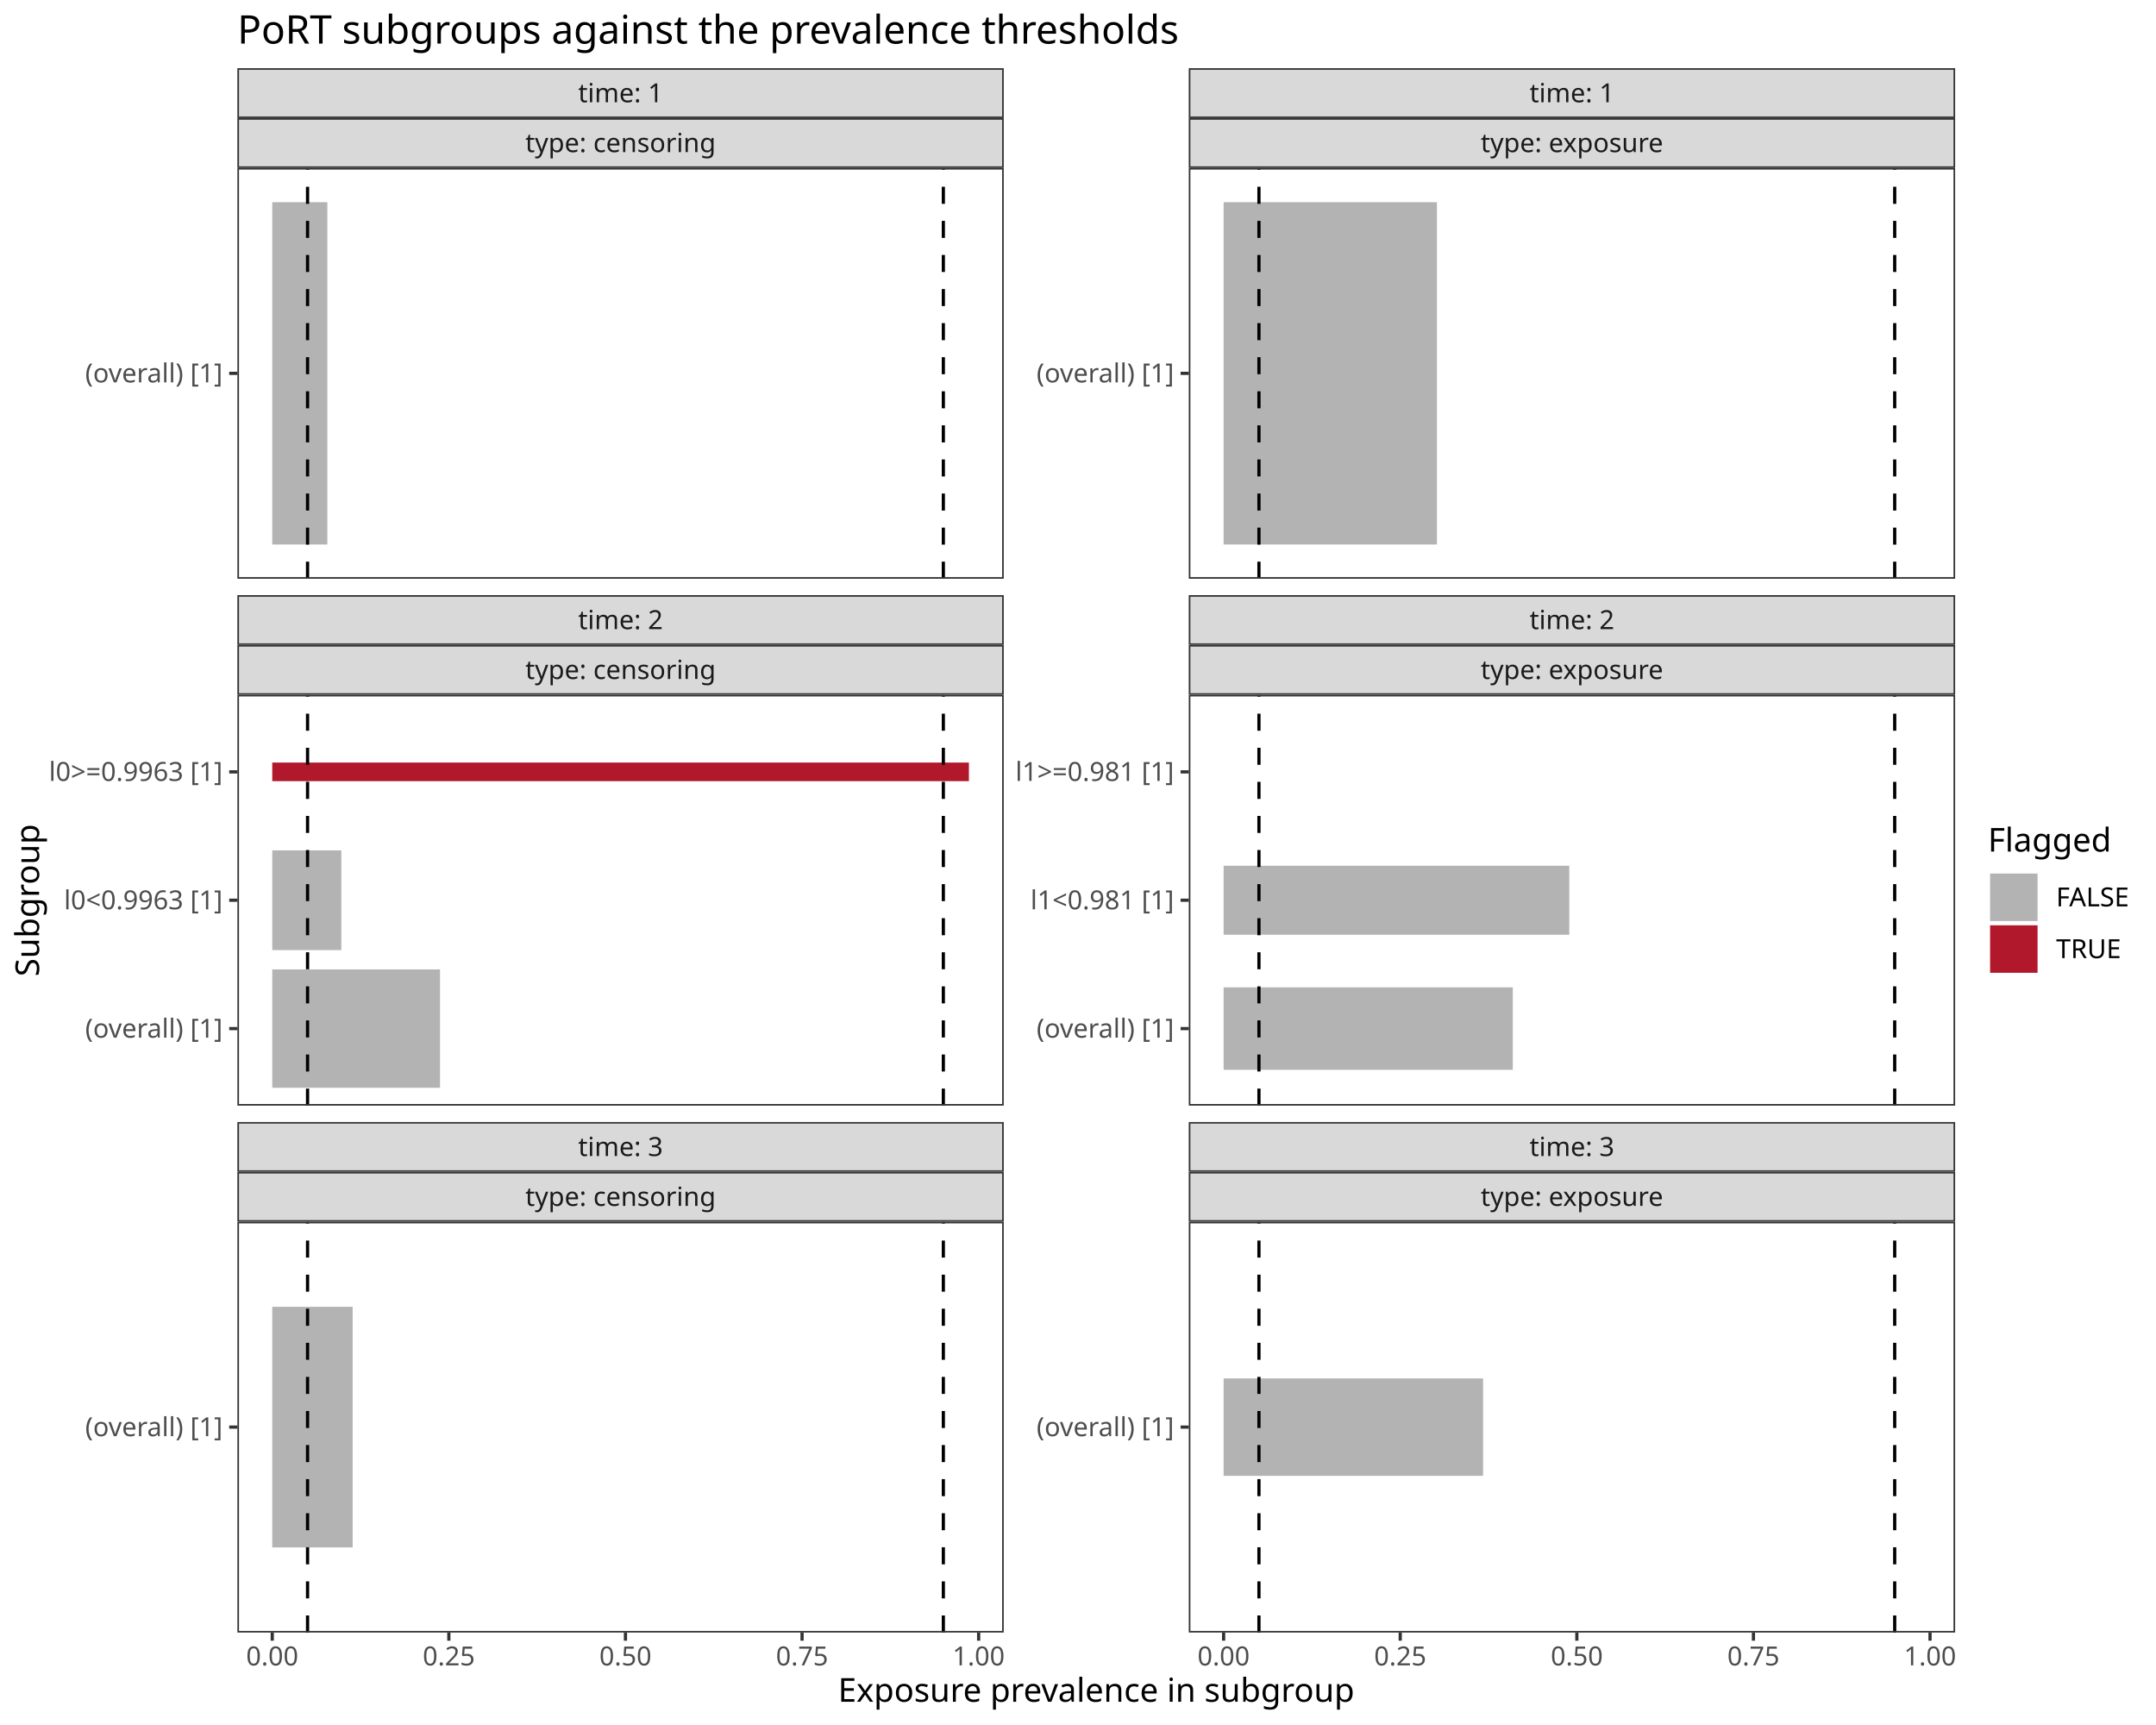
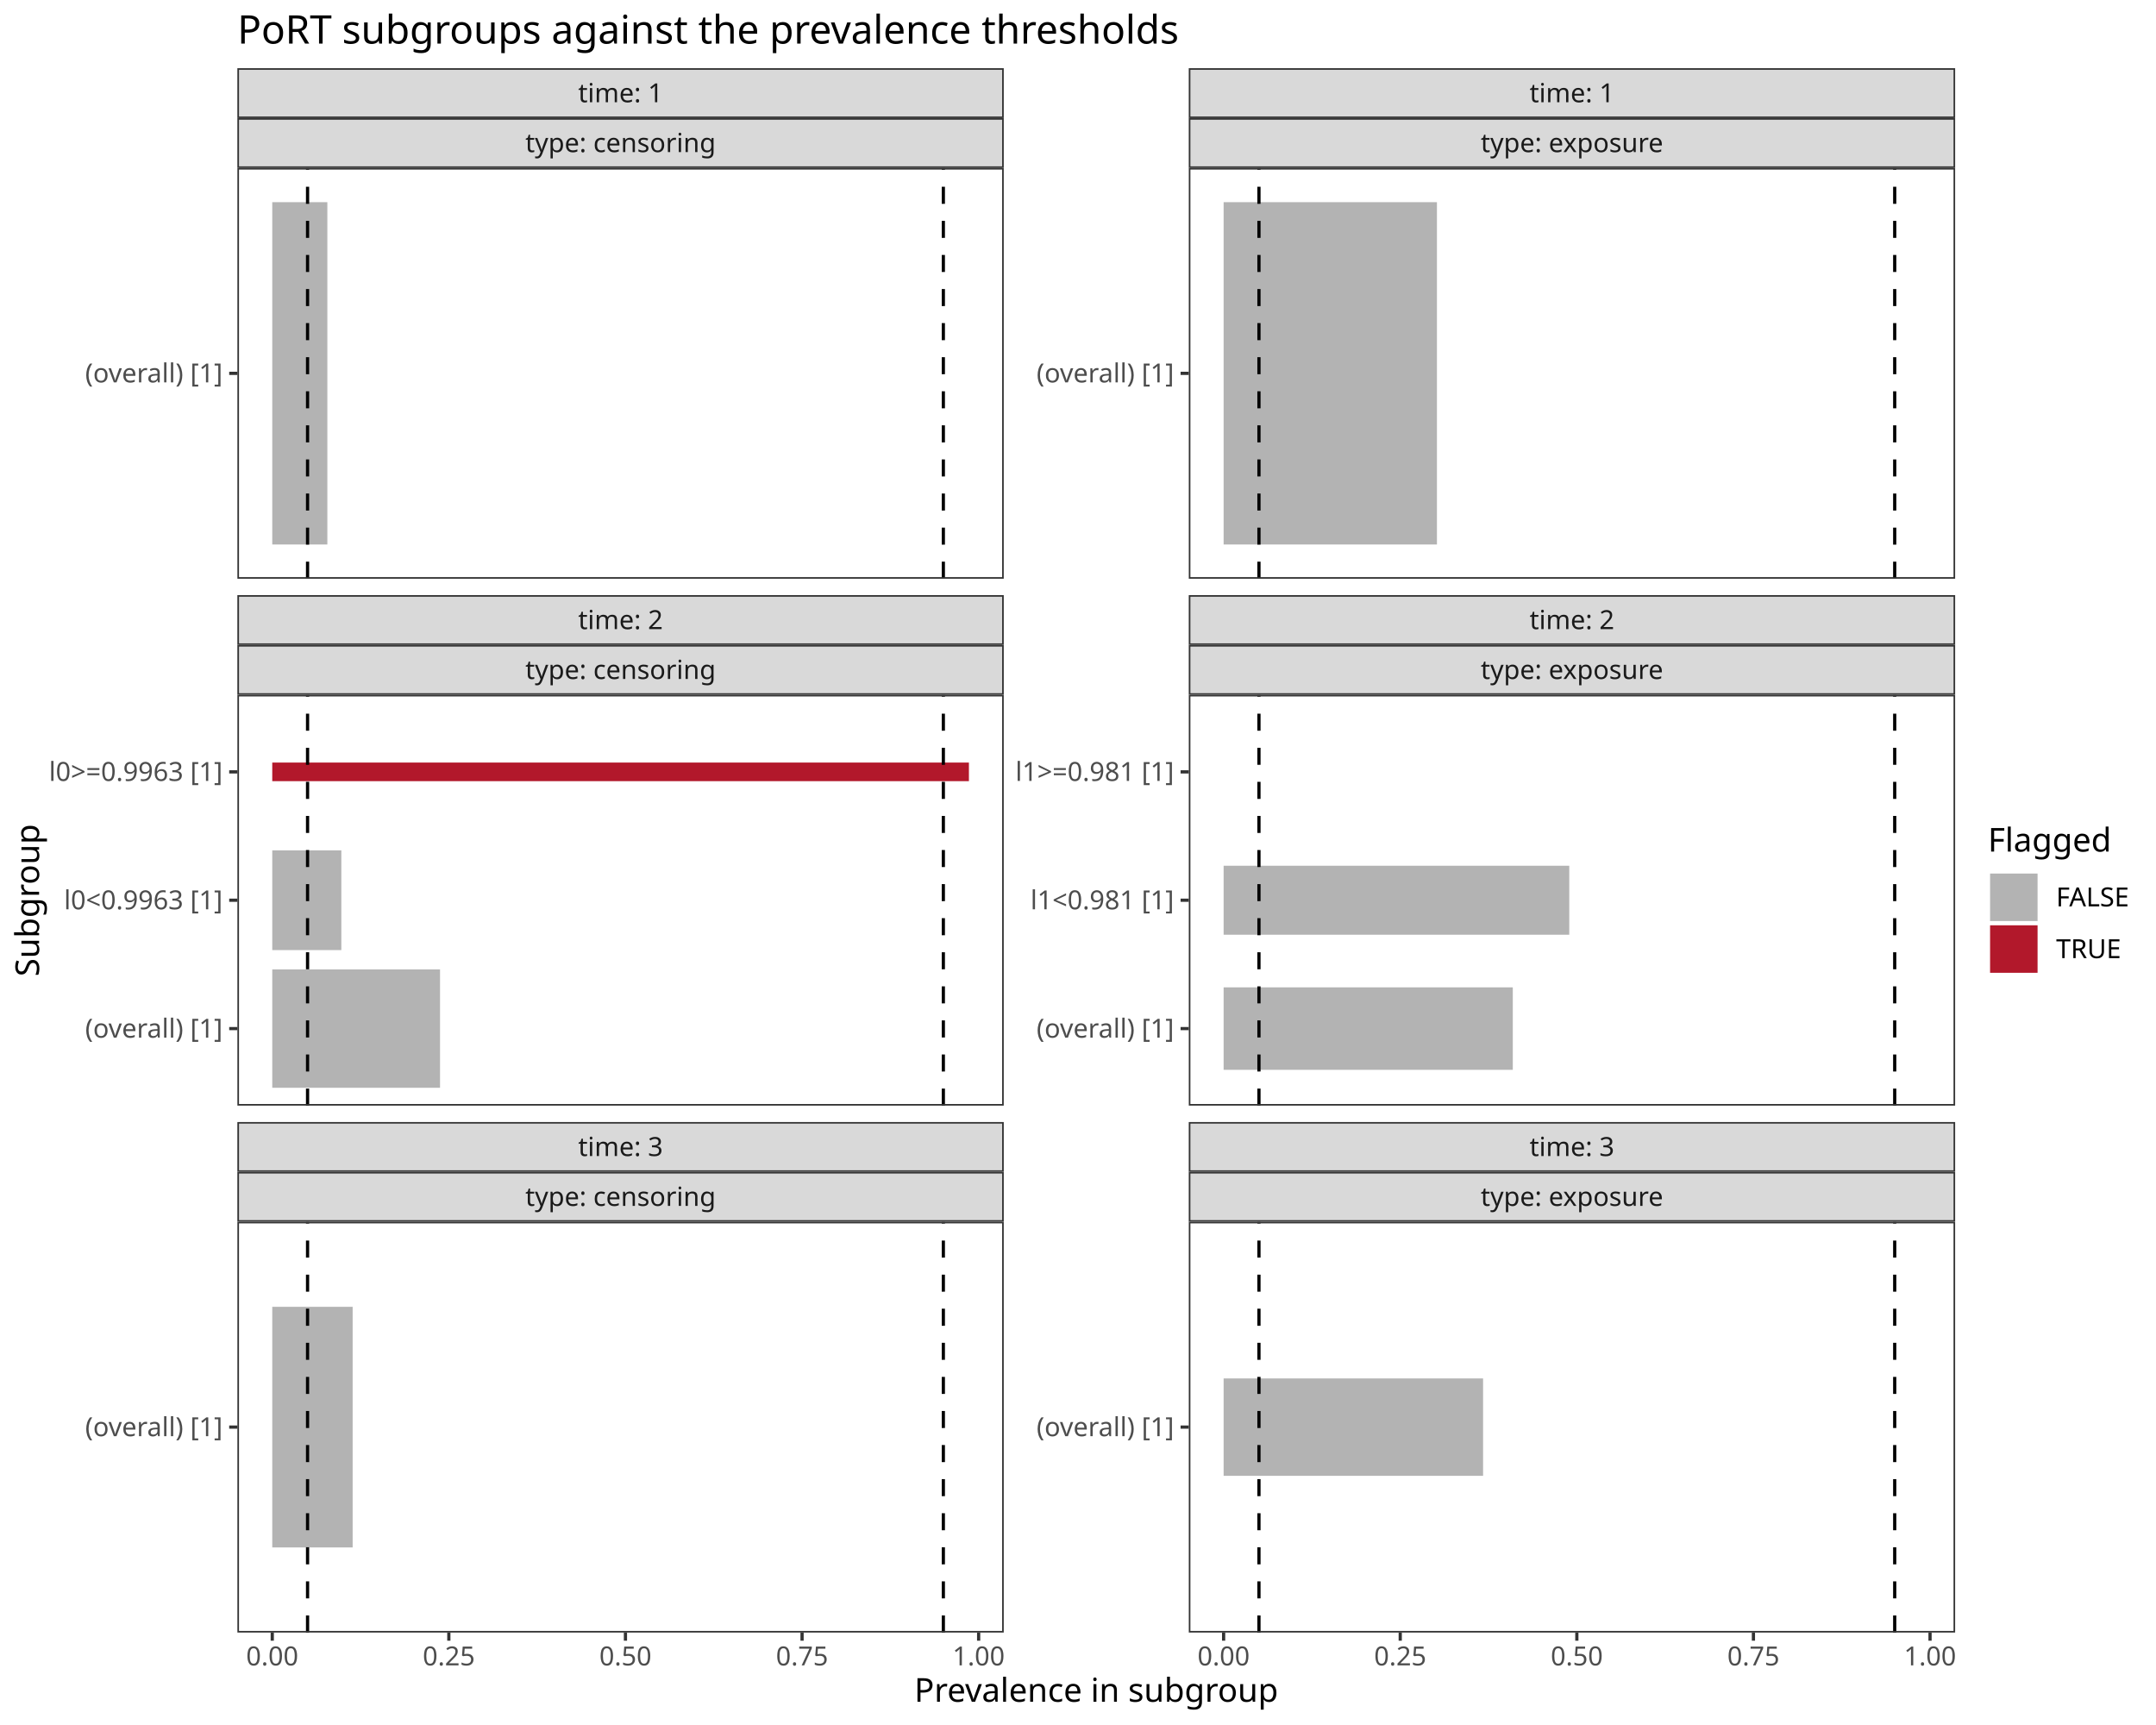
<svg xmlns="http://www.w3.org/2000/svg" class="svglite" data-engine-version="2.0" width="720.00pt" height="576.00pt" viewBox="0 0 720.00 576.00">
  <defs>
    <style type="text/css">
    .svglite line, .svglite polyline, .svglite polygon, .svglite path, .svglite rect, .svglite circle {
      fill: none;
      stroke: #000000;
      stroke-linecap: round;
      stroke-linejoin: round;
      stroke-miterlimit: 10.00;
    }
  </style>
  </defs>
  <rect width="100%" height="100%" style="stroke: none; fill: #FFFFFF;" />
  <defs>
    <clipPath id="cpMC4wMHw3MjAuMDB8MC4wMHw1NzYuMDA=">
      <rect x="0.00" y="0.00" width="720.00" height="576.00" />
    </clipPath>
  </defs>
  <g clip-path="url(#cpMC4wMHw3MjAuMDB8MC4wMHw1NzYuMDA=)">
    <rect x="0" y="0.00" width="720.00" height="576.00" style="stroke-width: 1.07; stroke: #FFFFFF; fill: #FFFFFF;" />
  </g>
  <defs>
    <clipPath id="cpNzkuMjh8MzM1LjIwfDU2LjA4fDE5My4yNA==">
      <rect x="79.28" y="56.08" width="255.92" height="137.16" />
    </clipPath>
  </defs>
  <g clip-path="url(#cpNzkuMjh8MzM1LjIwfDU2LjA4fDE5My4yNA==)">
    <rect x="79.28" y="56.08" width="255.92" height="137.16" style="stroke-width: 1.07; stroke: none; fill: #FFFFFF;" />
    <rect x="90.92" y="67.51" width="18.40" height="114.30" style="stroke-width: 1.07; stroke: none; stroke-linecap: butt; stroke-linejoin: miter; fill: #B3B3B3;" />
    <line x1="102.71" y1="193.24" x2="102.71" y2="56.08" style="stroke-width: 1.07; stroke-dasharray: 5.69,5.69; stroke-linecap: butt;" />
    <line x1="315.03" y1="193.24" x2="315.03" y2="56.08" style="stroke-width: 1.07; stroke-dasharray: 5.69,5.69; stroke-linecap: butt;" />
    <rect x="79.28" y="56.08" width="255.92" height="137.16" style="stroke-width: 1.07; stroke: #333333;" />
  </g>
  <g clip-path="url(#cpMC4wMHw3MjAuMDB8MC4wMHw1NzYuMDA=)">
</g>
  <defs>
    <clipPath id="cpNzkuMjh8MzM1LjIwfDIzMi4wMnwzNjkuMTg=">
      <rect x="79.28" y="232.02" width="255.92" height="137.16" />
    </clipPath>
  </defs>
  <g clip-path="url(#cpNzkuMjh8MzM1LjIwfDIzMi4wMnwzNjkuMTg=)">
    <rect x="79.28" y="232.02" width="255.92" height="137.16" style="stroke-width: 1.07; stroke: none; fill: #FFFFFF;" />
    <rect x="90.92" y="283.95" width="23.07" height="33.30" style="stroke-width: 1.07; stroke: none; stroke-linecap: butt; stroke-linejoin: miter; fill: #B3B3B3;" />
    <rect x="90.92" y="254.63" width="232.65" height="6.21" style="stroke-width: 1.07; stroke: none; stroke-linecap: butt; stroke-linejoin: miter; fill: #B2182B;" />
    <rect x="90.92" y="323.70" width="56.03" height="39.52" style="stroke-width: 1.07; stroke: none; stroke-linecap: butt; stroke-linejoin: miter; fill: #B3B3B3;" />
    <line x1="102.71" y1="369.18" x2="102.71" y2="232.02" style="stroke-width: 1.07; stroke-dasharray: 5.69,5.69; stroke-linecap: butt;" />
    <line x1="315.03" y1="369.18" x2="315.03" y2="232.02" style="stroke-width: 1.07; stroke-dasharray: 5.69,5.69; stroke-linecap: butt;" />
    <rect x="79.28" y="232.02" width="255.92" height="137.16" style="stroke-width: 1.07; stroke: #333333;" />
  </g>
  <g clip-path="url(#cpMC4wMHw3MjAuMDB8MC4wMHw1NzYuMDA=)">
</g>
  <defs>
    <clipPath id="cpNzkuMjh8MzM1LjIwfDQwNy45Nnw1NDUuMTE=">
      <rect x="79.28" y="407.96" width="255.92" height="137.16" />
    </clipPath>
  </defs>
  <g clip-path="url(#cpNzkuMjh8MzM1LjIwfDQwNy45Nnw1NDUuMTE=)">
    <rect x="79.28" y="407.96" width="255.92" height="137.16" style="stroke-width: 1.07; stroke: none; fill: #FFFFFF;" />
    <rect x="90.92" y="436.36" width="26.85" height="80.35" style="stroke-width: 1.07; stroke: none; stroke-linecap: butt; stroke-linejoin: miter; fill: #B3B3B3;" />
    <line x1="102.71" y1="545.11" x2="102.71" y2="407.96" style="stroke-width: 1.07; stroke-dasharray: 5.69,5.69; stroke-linecap: butt;" />
    <line x1="315.03" y1="545.11" x2="315.03" y2="407.96" style="stroke-width: 1.07; stroke-dasharray: 5.69,5.69; stroke-linecap: butt;" />
    <rect x="79.28" y="407.96" width="255.92" height="137.16" style="stroke-width: 1.07; stroke: #333333;" />
  </g>
  <g clip-path="url(#cpMC4wMHw3MjAuMDB8MC4wMHw1NzYuMDA=)">
</g>
  <defs>
    <clipPath id="cpMzk3LjAwfDY1Mi45Mnw1Ni4wOHwxOTMuMjQ=">
      <rect x="397.00" y="56.08" width="255.92" height="137.16" />
    </clipPath>
  </defs>
  <g clip-path="url(#cpMzk3LjAwfDY1Mi45Mnw1Ni4wOHwxOTMuMjQ=)">
    <rect x="397.00" y="56.08" width="255.92" height="137.16" style="stroke-width: 1.07; stroke: none; fill: #FFFFFF;" />
    <rect x="408.63" y="67.51" width="71.24" height="114.30" style="stroke-width: 1.07; stroke: none; stroke-linecap: butt; stroke-linejoin: miter; fill: #B3B3B3;" />
    <line x1="420.43" y1="193.24" x2="420.43" y2="56.08" style="stroke-width: 1.07; stroke-dasharray: 5.69,5.69; stroke-linecap: butt;" />
    <line x1="632.74" y1="193.24" x2="632.74" y2="56.08" style="stroke-width: 1.07; stroke-dasharray: 5.69,5.69; stroke-linecap: butt;" />
    <rect x="397.00" y="56.08" width="255.92" height="137.16" style="stroke-width: 1.07; stroke: #333333;" />
  </g>
  <g clip-path="url(#cpMC4wMHw3MjAuMDB8MC4wMHw1NzYuMDA=)">
</g>
  <defs>
    <clipPath id="cpMzk3LjAwfDY1Mi45MnwyMzIuMDJ8MzY5LjE4">
      <rect x="397.00" y="232.02" width="255.92" height="137.16" />
    </clipPath>
  </defs>
  <g clip-path="url(#cpMzk3LjAwfDY1Mi45MnwyMzIuMDJ8MzY5LjE4)">
    <rect x="397.00" y="232.02" width="255.92" height="137.16" style="stroke-width: 1.07; stroke: none; fill: #FFFFFF;" />
    <rect x="408.63" y="329.69" width="96.57" height="27.54" style="stroke-width: 1.07; stroke: none; stroke-linecap: butt; stroke-linejoin: miter; fill: #B3B3B3;" />
    <rect x="408.63" y="255.49" width="0.00" height="4.50" style="stroke-width: 1.07; stroke: none; stroke-linecap: butt; stroke-linejoin: miter; fill: #B2182B;" />
    <rect x="408.63" y="289.08" width="115.43" height="23.04" style="stroke-width: 1.07; stroke: none; stroke-linecap: butt; stroke-linejoin: miter; fill: #B3B3B3;" />
    <line x1="420.43" y1="369.18" x2="420.43" y2="232.02" style="stroke-width: 1.07; stroke-dasharray: 5.69,5.69; stroke-linecap: butt;" />
    <line x1="632.74" y1="369.18" x2="632.74" y2="232.02" style="stroke-width: 1.07; stroke-dasharray: 5.69,5.69; stroke-linecap: butt;" />
    <rect x="397.00" y="232.02" width="255.92" height="137.16" style="stroke-width: 1.07; stroke: #333333;" />
  </g>
  <g clip-path="url(#cpMC4wMHw3MjAuMDB8MC4wMHw1NzYuMDA=)">
</g>
  <defs>
    <clipPath id="cpMzk3LjAwfDY1Mi45Mnw0MDcuOTZ8NTQ1LjEx">
      <rect x="397.00" y="407.96" width="255.92" height="137.16" />
    </clipPath>
  </defs>
  <g clip-path="url(#cpMzk3LjAwfDY1Mi45Mnw0MDcuOTZ8NTQ1LjEx)">
    <rect x="397.00" y="407.96" width="255.92" height="137.16" style="stroke-width: 1.07; stroke: none; fill: #FFFFFF;" />
    <rect x="408.63" y="460.28" width="86.65" height="32.52" style="stroke-width: 1.07; stroke: none; stroke-linecap: butt; stroke-linejoin: miter; fill: #B3B3B3;" />
    <line x1="420.43" y1="545.11" x2="420.43" y2="407.96" style="stroke-width: 1.07; stroke-dasharray: 5.69,5.69; stroke-linecap: butt;" />
    <line x1="632.74" y1="545.11" x2="632.74" y2="407.96" style="stroke-width: 1.07; stroke-dasharray: 5.69,5.69; stroke-linecap: butt;" />
    <rect x="397.00" y="407.96" width="255.92" height="137.16" style="stroke-width: 1.07; stroke: #333333;" />
  </g>
  <g clip-path="url(#cpMC4wMHw3MjAuMDB8MC4wMHw1NzYuMDA=)">
</g>
  <defs>
    <clipPath id="cpNzkuMjh8MzM1LjIwfDM3NC42NnwzOTEuMzE=">
      <rect x="79.28" y="374.66" width="255.92" height="16.65" />
    </clipPath>
  </defs>
  <g clip-path="url(#cpNzkuMjh8MzM1LjIwfDM3NC42NnwzOTEuMzE=)">
    <rect x="79.28" y="374.66" width="255.92" height="16.65" style="stroke-width: 1.07; stroke: #333333; fill: #D9D9D9;" />
    <text x="207.24" y="386.01" text-anchor="middle" style="font-size: 8.80px; fill: #1A1A1A; font-family: sans;" textLength="26.41px" lengthAdjust="spacingAndGlyphs">time: 3</text>
  </g>
  <g clip-path="url(#cpMC4wMHw3MjAuMDB8MC4wMHw1NzYuMDA=)">
</g>
  <defs>
    <clipPath id="cpNzkuMjh8MzM1LjIwfDM5MS4zMXw0MDcuOTY=">
      <rect x="79.28" y="391.31" width="255.92" height="16.65" />
    </clipPath>
  </defs>
  <g clip-path="url(#cpNzkuMjh8MzM1LjIwfDM5MS4zMXw0MDcuOTY=)">
    <rect x="79.28" y="391.31" width="255.92" height="16.65" style="stroke-width: 1.07; stroke: #333333; fill: #D9D9D9;" />
    <text x="207.24" y="402.66" text-anchor="middle" style="font-size: 8.80px; fill: #1A1A1A; font-family: sans;" textLength="59.69px" lengthAdjust="spacingAndGlyphs">type: censoring</text>
  </g>
  <g clip-path="url(#cpMC4wMHw3MjAuMDB8MC4wMHw1NzYuMDA=)">
</g>
  <defs>
    <clipPath id="cpMzk3LjAwfDY1Mi45MnwzNzQuNjZ8MzkxLjMx">
      <rect x="397.00" y="374.66" width="255.92" height="16.65" />
    </clipPath>
  </defs>
  <g clip-path="url(#cpMzk3LjAwfDY1Mi45MnwzNzQuNjZ8MzkxLjMx)">
    <rect x="397.00" y="374.66" width="255.92" height="16.65" style="stroke-width: 1.07; stroke: #333333; fill: #D9D9D9;" />
    <text x="524.96" y="386.01" text-anchor="middle" style="font-size: 8.80px; fill: #1A1A1A; font-family: sans;" textLength="26.41px" lengthAdjust="spacingAndGlyphs">time: 3</text>
  </g>
  <g clip-path="url(#cpMC4wMHw3MjAuMDB8MC4wMHw1NzYuMDA=)">
</g>
  <defs>
    <clipPath id="cpMzk3LjAwfDY1Mi45MnwzOTEuMzF8NDA3Ljk2">
      <rect x="397.00" y="391.31" width="255.92" height="16.65" />
    </clipPath>
  </defs>
  <g clip-path="url(#cpMzk3LjAwfDY1Mi45MnwzOTEuMzF8NDA3Ljk2)">
    <rect x="397.00" y="391.31" width="255.92" height="16.65" style="stroke-width: 1.07; stroke: #333333; fill: #D9D9D9;" />
    <text x="524.96" y="402.66" text-anchor="middle" style="font-size: 8.80px; fill: #1A1A1A; font-family: sans;" textLength="57.74px" lengthAdjust="spacingAndGlyphs">type: exposure</text>
  </g>
  <g clip-path="url(#cpMC4wMHw3MjAuMDB8MC4wMHw1NzYuMDA=)">
</g>
  <defs>
    <clipPath id="cpNzkuMjh8MzM1LjIwfDE5OC43MnwyMTUuMzc=">
      <rect x="79.28" y="198.72" width="255.92" height="16.65" />
    </clipPath>
  </defs>
  <g clip-path="url(#cpNzkuMjh8MzM1LjIwfDE5OC43MnwyMTUuMzc=)">
    <rect x="79.28" y="198.72" width="255.92" height="16.65" style="stroke-width: 1.07; stroke: #333333; fill: #D9D9D9;" />
    <text x="207.24" y="210.07" text-anchor="middle" style="font-size: 8.80px; fill: #1A1A1A; font-family: sans;" textLength="26.41px" lengthAdjust="spacingAndGlyphs">time: 2</text>
  </g>
  <g clip-path="url(#cpMC4wMHw3MjAuMDB8MC4wMHw1NzYuMDA=)">
</g>
  <defs>
    <clipPath id="cpNzkuMjh8MzM1LjIwfDIxNS4zN3wyMzIuMDI=">
      <rect x="79.28" y="215.37" width="255.92" height="16.65" />
    </clipPath>
  </defs>
  <g clip-path="url(#cpNzkuMjh8MzM1LjIwfDIxNS4zN3wyMzIuMDI=)">
    <rect x="79.28" y="215.37" width="255.92" height="16.65" style="stroke-width: 1.07; stroke: #333333; fill: #D9D9D9;" />
    <text x="207.24" y="226.72" text-anchor="middle" style="font-size: 8.80px; fill: #1A1A1A; font-family: sans;" textLength="59.69px" lengthAdjust="spacingAndGlyphs">type: censoring</text>
  </g>
  <g clip-path="url(#cpMC4wMHw3MjAuMDB8MC4wMHw1NzYuMDA=)">
</g>
  <defs>
    <clipPath id="cpMzk3LjAwfDY1Mi45MnwxOTguNzJ8MjE1LjM3">
      <rect x="397.00" y="198.72" width="255.92" height="16.65" />
    </clipPath>
  </defs>
  <g clip-path="url(#cpMzk3LjAwfDY1Mi45MnwxOTguNzJ8MjE1LjM3)">
    <rect x="397.00" y="198.72" width="255.92" height="16.65" style="stroke-width: 1.07; stroke: #333333; fill: #D9D9D9;" />
    <text x="524.96" y="210.07" text-anchor="middle" style="font-size: 8.80px; fill: #1A1A1A; font-family: sans;" textLength="26.41px" lengthAdjust="spacingAndGlyphs">time: 2</text>
  </g>
  <g clip-path="url(#cpMC4wMHw3MjAuMDB8MC4wMHw1NzYuMDA=)">
</g>
  <defs>
    <clipPath id="cpMzk3LjAwfDY1Mi45MnwyMTUuMzd8MjMyLjAy">
      <rect x="397.00" y="215.37" width="255.92" height="16.65" />
    </clipPath>
  </defs>
  <g clip-path="url(#cpMzk3LjAwfDY1Mi45MnwyMTUuMzd8MjMyLjAy)">
    <rect x="397.00" y="215.37" width="255.92" height="16.65" style="stroke-width: 1.07; stroke: #333333; fill: #D9D9D9;" />
    <text x="524.96" y="226.72" text-anchor="middle" style="font-size: 8.80px; fill: #1A1A1A; font-family: sans;" textLength="57.74px" lengthAdjust="spacingAndGlyphs">type: exposure</text>
  </g>
  <g clip-path="url(#cpMC4wMHw3MjAuMDB8MC4wMHw1NzYuMDA=)">
</g>
  <defs>
    <clipPath id="cpNzkuMjh8MzM1LjIwfDIyLjc4fDM5LjQz">
      <rect x="79.28" y="22.78" width="255.92" height="16.65" />
    </clipPath>
  </defs>
  <g clip-path="url(#cpNzkuMjh8MzM1LjIwfDIyLjc4fDM5LjQz)">
    <rect x="79.28" y="22.78" width="255.92" height="16.65" style="stroke-width: 1.07; stroke: #333333; fill: #D9D9D9;" />
    <text x="207.24" y="34.14" text-anchor="middle" style="font-size: 8.80px; fill: #1A1A1A; font-family: sans;" textLength="26.41px" lengthAdjust="spacingAndGlyphs">time: 1</text>
  </g>
  <g clip-path="url(#cpMC4wMHw3MjAuMDB8MC4wMHw1NzYuMDA=)">
</g>
  <defs>
    <clipPath id="cpNzkuMjh8MzM1LjIwfDM5LjQzfDU2LjA4">
      <rect x="79.28" y="39.43" width="255.92" height="16.65" />
    </clipPath>
  </defs>
  <g clip-path="url(#cpNzkuMjh8MzM1LjIwfDM5LjQzfDU2LjA4)">
    <rect x="79.28" y="39.43" width="255.92" height="16.65" style="stroke-width: 1.07; stroke: #333333; fill: #D9D9D9;" />
    <text x="207.24" y="50.79" text-anchor="middle" style="font-size: 8.80px; fill: #1A1A1A; font-family: sans;" textLength="59.69px" lengthAdjust="spacingAndGlyphs">type: censoring</text>
  </g>
  <g clip-path="url(#cpMC4wMHw3MjAuMDB8MC4wMHw1NzYuMDA=)">
</g>
  <defs>
    <clipPath id="cpMzk3LjAwfDY1Mi45MnwyMi43OHwzOS40Mw==">
      <rect x="397.00" y="22.78" width="255.92" height="16.65" />
    </clipPath>
  </defs>
  <g clip-path="url(#cpMzk3LjAwfDY1Mi45MnwyMi43OHwzOS40Mw==)">
    <rect x="397.00" y="22.78" width="255.92" height="16.65" style="stroke-width: 1.07; stroke: #333333; fill: #D9D9D9;" />
    <text x="524.96" y="34.14" text-anchor="middle" style="font-size: 8.80px; fill: #1A1A1A; font-family: sans;" textLength="26.41px" lengthAdjust="spacingAndGlyphs">time: 1</text>
  </g>
  <g clip-path="url(#cpMC4wMHw3MjAuMDB8MC4wMHw1NzYuMDA=)">
</g>
  <defs>
    <clipPath id="cpMzk3LjAwfDY1Mi45MnwzOS40M3w1Ni4wOA==">
      <rect x="397.00" y="39.43" width="255.92" height="16.65" />
    </clipPath>
  </defs>
  <g clip-path="url(#cpMzk3LjAwfDY1Mi45MnwzOS40M3w1Ni4wOA==)">
    <rect x="397.00" y="39.43" width="255.92" height="16.65" style="stroke-width: 1.07; stroke: #333333; fill: #D9D9D9;" />
    <text x="524.96" y="50.79" text-anchor="middle" style="font-size: 8.80px; fill: #1A1A1A; font-family: sans;" textLength="57.74px" lengthAdjust="spacingAndGlyphs">type: exposure</text>
  </g>
  <g clip-path="url(#cpMC4wMHw3MjAuMDB8MC4wMHw1NzYuMDA=)">
    <polyline points="90.92,547.85 90.92,545.11 " style="stroke-width: 1.07; stroke: #333333; stroke-linecap: butt;" />
    <polyline points="149.89,547.85 149.89,545.11 " style="stroke-width: 1.07; stroke: #333333; stroke-linecap: butt;" />
    <polyline points="208.87,547.85 208.87,545.11 " style="stroke-width: 1.07; stroke: #333333; stroke-linecap: butt;" />
    <polyline points="267.85,547.85 267.85,545.11 " style="stroke-width: 1.07; stroke: #333333; stroke-linecap: butt;" />
    <polyline points="326.82,547.85 326.82,545.11 " style="stroke-width: 1.07; stroke: #333333; stroke-linecap: butt;" />
    <text x="90.92" y="556.10" text-anchor="middle" style="font-size: 8.80px; fill: #4D4D4D; font-family: sans;" textLength="17.13px" lengthAdjust="spacingAndGlyphs">0.00</text>
    <text x="149.89" y="556.10" text-anchor="middle" style="font-size: 8.80px; fill: #4D4D4D; font-family: sans;" textLength="17.13px" lengthAdjust="spacingAndGlyphs">0.25</text>
    <text x="208.87" y="556.10" text-anchor="middle" style="font-size: 8.80px; fill: #4D4D4D; font-family: sans;" textLength="17.13px" lengthAdjust="spacingAndGlyphs">0.50</text>
    <text x="267.85" y="556.10" text-anchor="middle" style="font-size: 8.80px; fill: #4D4D4D; font-family: sans;" textLength="17.13px" lengthAdjust="spacingAndGlyphs">0.75</text>
    <text x="326.82" y="556.10" text-anchor="middle" style="font-size: 8.80px; fill: #4D4D4D; font-family: sans;" textLength="17.13px" lengthAdjust="spacingAndGlyphs">1.00</text>
    <polyline points="408.63,547.85 408.63,545.11 " style="stroke-width: 1.07; stroke: #333333; stroke-linecap: butt;" />
    <polyline points="467.61,547.85 467.61,545.11 " style="stroke-width: 1.07; stroke: #333333; stroke-linecap: butt;" />
    <polyline points="526.59,547.85 526.59,545.11 " style="stroke-width: 1.07; stroke: #333333; stroke-linecap: butt;" />
    <polyline points="585.56,547.85 585.56,545.11 " style="stroke-width: 1.07; stroke: #333333; stroke-linecap: butt;" />
    <polyline points="644.54,547.85 644.54,545.11 " style="stroke-width: 1.07; stroke: #333333; stroke-linecap: butt;" />
    <text x="408.63" y="556.10" text-anchor="middle" style="font-size: 8.80px; fill: #4D4D4D; font-family: sans;" textLength="17.13px" lengthAdjust="spacingAndGlyphs">0.00</text>
    <text x="467.61" y="556.10" text-anchor="middle" style="font-size: 8.80px; fill: #4D4D4D; font-family: sans;" textLength="17.13px" lengthAdjust="spacingAndGlyphs">0.25</text>
    <text x="526.59" y="556.10" text-anchor="middle" style="font-size: 8.80px; fill: #4D4D4D; font-family: sans;" textLength="17.13px" lengthAdjust="spacingAndGlyphs">0.50</text>
    <text x="585.56" y="556.10" text-anchor="middle" style="font-size: 8.80px; fill: #4D4D4D; font-family: sans;" textLength="17.13px" lengthAdjust="spacingAndGlyphs">0.75</text>
    <text x="644.54" y="556.10" text-anchor="middle" style="font-size: 8.80px; fill: #4D4D4D; font-family: sans;" textLength="17.13px" lengthAdjust="spacingAndGlyphs">1.00</text>
    <text x="392.07" y="127.69" text-anchor="end" style="font-size: 8.80px; fill: #4D4D4D; font-family: sans;" textLength="44.01px" lengthAdjust="spacingAndGlyphs">(overall) [1]</text>
    <polyline points="394.26,124.66 397.00,124.66 " style="stroke-width: 1.07; stroke: #333333; stroke-linecap: butt;" />
    <text x="392.07" y="346.49" text-anchor="end" style="font-size: 8.80px; fill: #4D4D4D; font-family: sans;" textLength="44.01px" lengthAdjust="spacingAndGlyphs">(overall) [1]</text>
    <text x="392.07" y="303.63" text-anchor="end" style="font-size: 8.80px; fill: #4D4D4D; font-family: sans;" textLength="46.24px" lengthAdjust="spacingAndGlyphs">l1&lt;0.981 [1]</text>
    <text x="392.07" y="260.76" text-anchor="end" style="font-size: 8.80px; fill: #4D4D4D; font-family: sans;" textLength="51.38px" lengthAdjust="spacingAndGlyphs">l1&gt;=0.981 [1]</text>
    <polyline points="394.26,343.46 397.00,343.46 " style="stroke-width: 1.07; stroke: #333333; stroke-linecap: butt;" />
    <polyline points="394.26,300.60 397.00,300.60 " style="stroke-width: 1.07; stroke: #333333; stroke-linecap: butt;" />
    <polyline points="394.26,257.74 397.00,257.74 " style="stroke-width: 1.07; stroke: #333333; stroke-linecap: butt;" />
    <text x="392.07" y="479.56" text-anchor="end" style="font-size: 8.80px; fill: #4D4D4D; font-family: sans;" textLength="44.01px" lengthAdjust="spacingAndGlyphs">(overall) [1]</text>
    <polyline points="394.26,476.53 397.00,476.53 " style="stroke-width: 1.07; stroke: #333333; stroke-linecap: butt;" />
    <text x="74.35" y="127.69" text-anchor="end" style="font-size: 8.80px; fill: #4D4D4D; font-family: sans;" textLength="44.01px" lengthAdjust="spacingAndGlyphs">(overall) [1]</text>
    <polyline points="76.54,124.66 79.28,124.66 " style="stroke-width: 1.07; stroke: #333333; stroke-linecap: butt;" />
    <text x="74.35" y="346.49" text-anchor="end" style="font-size: 8.80px; fill: #4D4D4D; font-family: sans;" textLength="44.01px" lengthAdjust="spacingAndGlyphs">(overall) [1]</text>
    <text x="74.35" y="303.63" text-anchor="end" style="font-size: 8.80px; fill: #4D4D4D; font-family: sans;" textLength="51.14px" lengthAdjust="spacingAndGlyphs">l0&lt;0.9963 [1]</text>
    <text x="74.35" y="260.76" text-anchor="end" style="font-size: 8.80px; fill: #4D4D4D; font-family: sans;" textLength="56.28px" lengthAdjust="spacingAndGlyphs">l0&gt;=0.9963 [1]</text>
    <polyline points="76.54,343.46 79.28,343.46 " style="stroke-width: 1.07; stroke: #333333; stroke-linecap: butt;" />
    <polyline points="76.54,300.60 79.28,300.60 " style="stroke-width: 1.07; stroke: #333333; stroke-linecap: butt;" />
    <polyline points="76.54,257.74 79.28,257.74 " style="stroke-width: 1.07; stroke: #333333; stroke-linecap: butt;" />
    <text x="74.35" y="479.56" text-anchor="end" style="font-size: 8.80px; fill: #4D4D4D; font-family: sans;" textLength="44.01px" lengthAdjust="spacingAndGlyphs">(overall) [1]</text>
    <polyline points="76.54,476.53 79.28,476.53 " style="stroke-width: 1.07; stroke: #333333; stroke-linecap: butt;" />
-     <text x="366.10" y="568.24" text-anchor="middle" style="font-size: 11.00px; font-family: sans;" textLength="163.91px" lengthAdjust="spacingAndGlyphs">Exposure prevalence in subgroup</text>
+     <text x="366.10" y="568.24" text-anchor="middle" style="font-size: 11.00px; font-family: sans;" textLength="115.59px" lengthAdjust="spacingAndGlyphs">Prevalence in subgroup</text>
    <text transform="translate(13.05,300.60) rotate(-90)" text-anchor="middle" style="font-size: 11.00px; font-family: sans;" textLength="47.71px" lengthAdjust="spacingAndGlyphs">Subgroup</text>
    <rect x="663.88" y="275.65" width="50.64" height="49.89" style="stroke-width: 1.07; stroke: none; fill: #FFFFFF;" />
    <text x="663.88" y="284.36" style="font-size: 11.00px; font-family: sans;" textLength="39.75px" lengthAdjust="spacingAndGlyphs">Flagged</text>
    <rect x="663.88" y="290.98" width="17.28" height="17.28" style="stroke-width: 1.07; stroke: none; fill: #FFFFFF;" />
    <rect x="664.59" y="291.69" width="15.86" height="15.86" style="stroke-width: 1.07; stroke: none; stroke-linecap: butt; stroke-linejoin: miter; fill: #B3B3B3;" />
    <rect x="663.88" y="308.26" width="17.28" height="17.28" style="stroke-width: 1.07; stroke: none; fill: #FFFFFF;" />
    <rect x="664.59" y="308.97" width="15.86" height="15.86" style="stroke-width: 1.07; stroke: none; stroke-linecap: butt; stroke-linejoin: miter; fill: #B2182B;" />
    <text x="686.64" y="302.65" style="font-size: 8.80px; font-family: sans;" textLength="27.88px" lengthAdjust="spacingAndGlyphs">FALSE</text>
    <text x="686.64" y="319.93" style="font-size: 8.80px; font-family: sans;" textLength="23.96px" lengthAdjust="spacingAndGlyphs">TRUE</text>
    <text x="79.28" y="14.56" style="font-size: 13.20px; font-family: sans;" textLength="300.16px" lengthAdjust="spacingAndGlyphs">PoRT subgroups against the prevalence thresholds</text>
  </g>
</svg>
